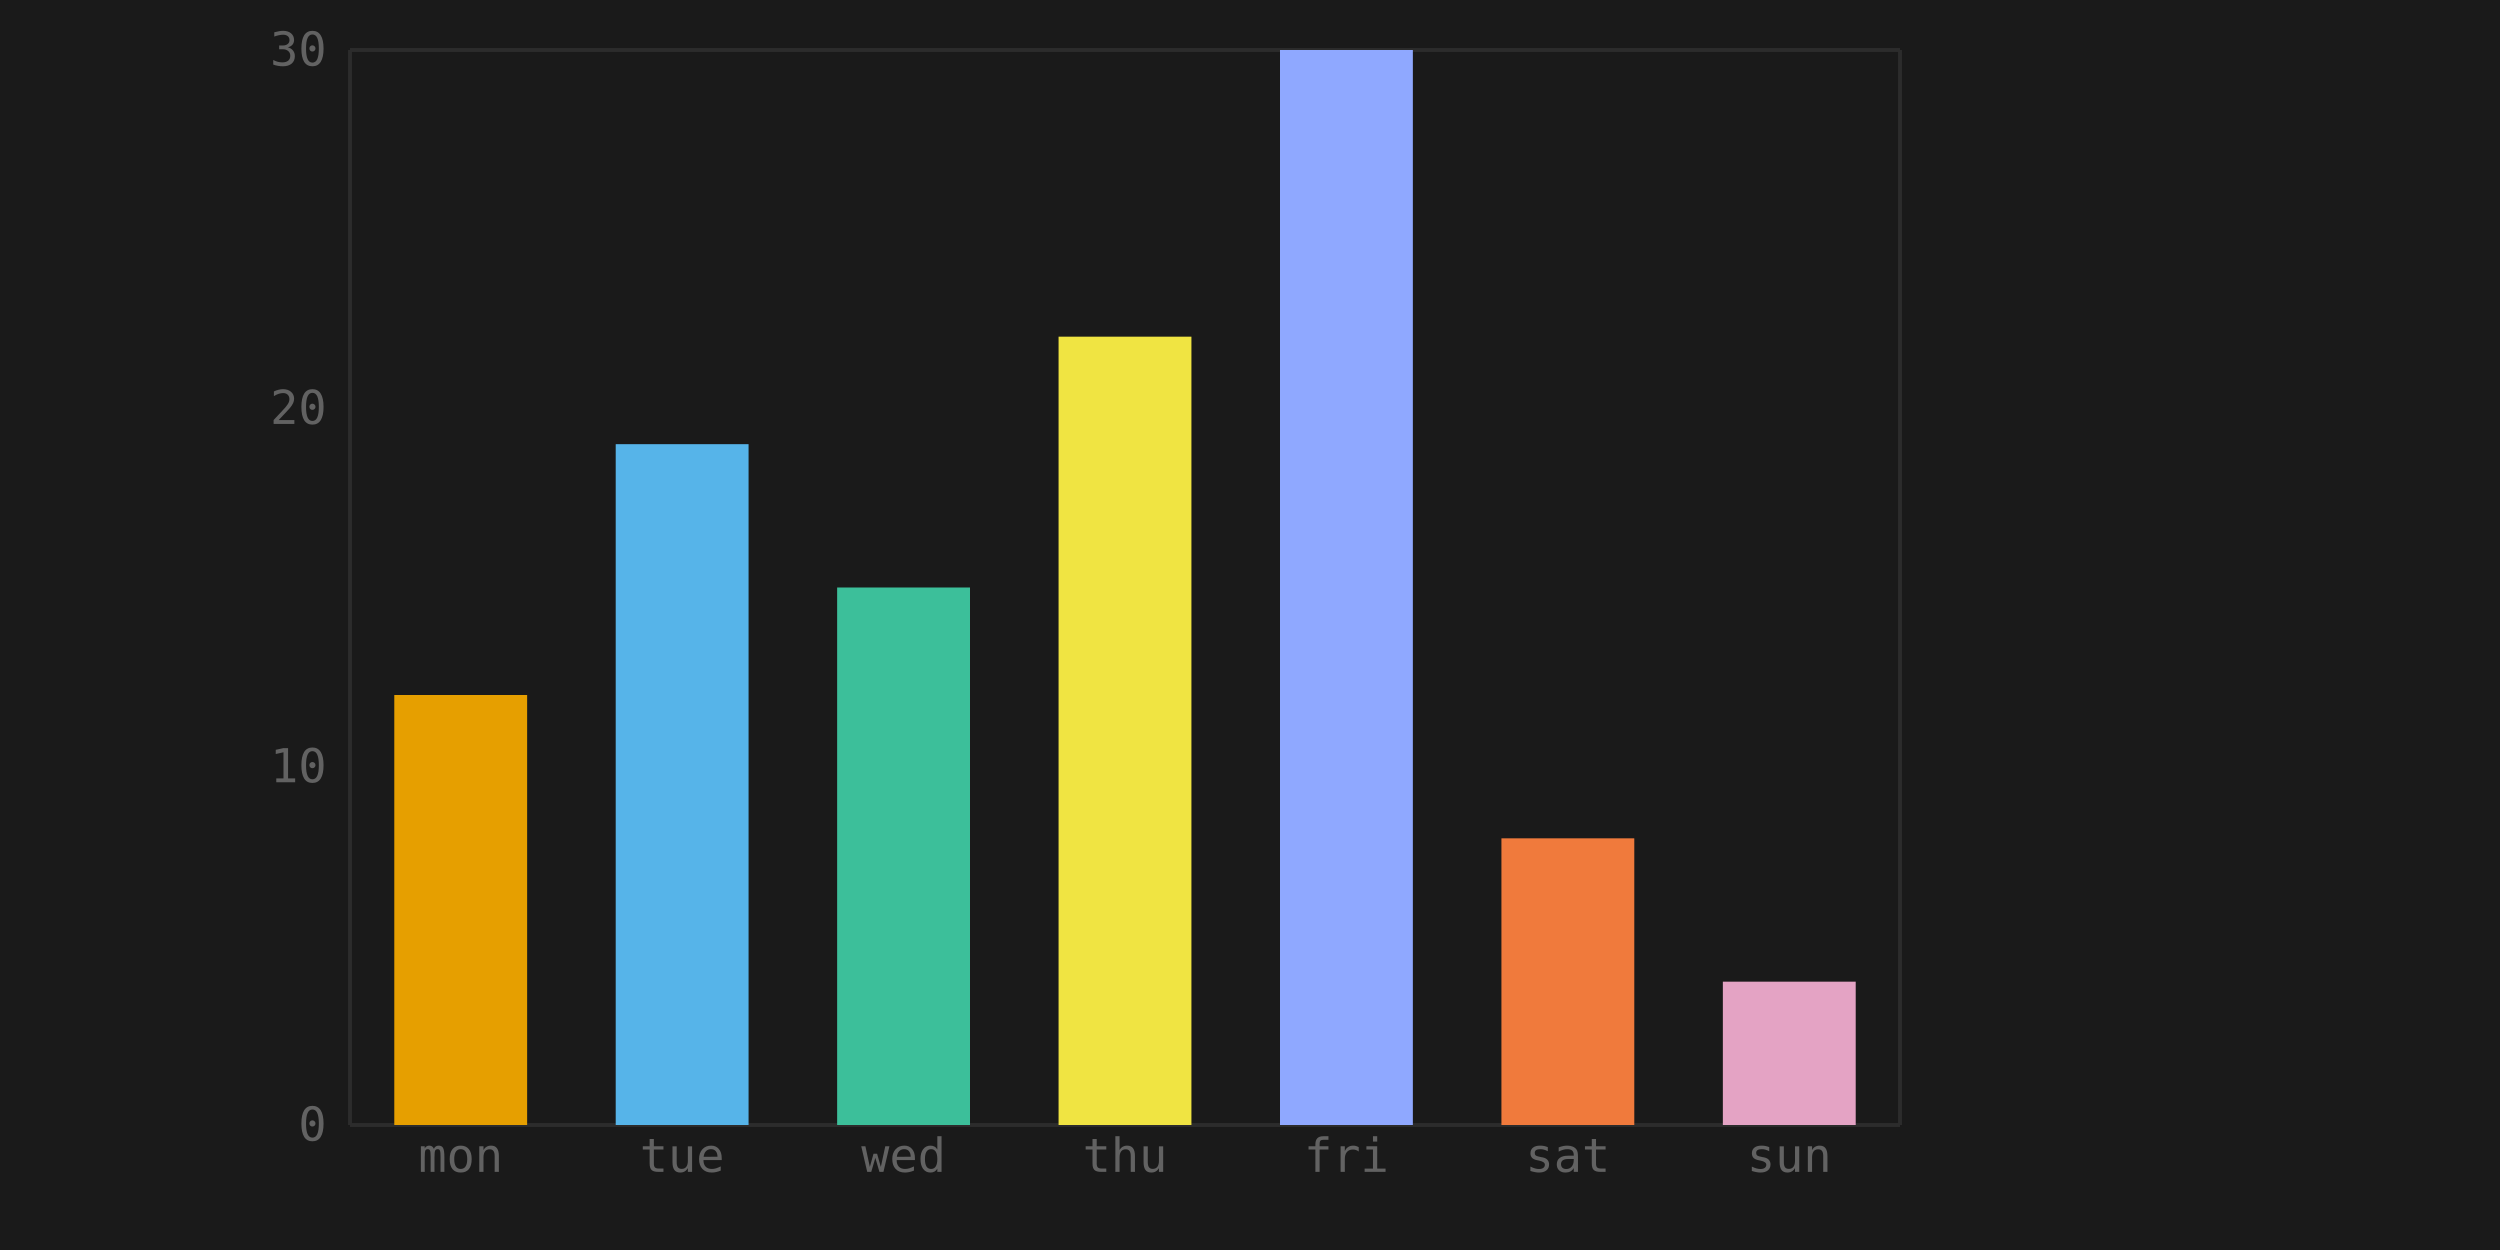
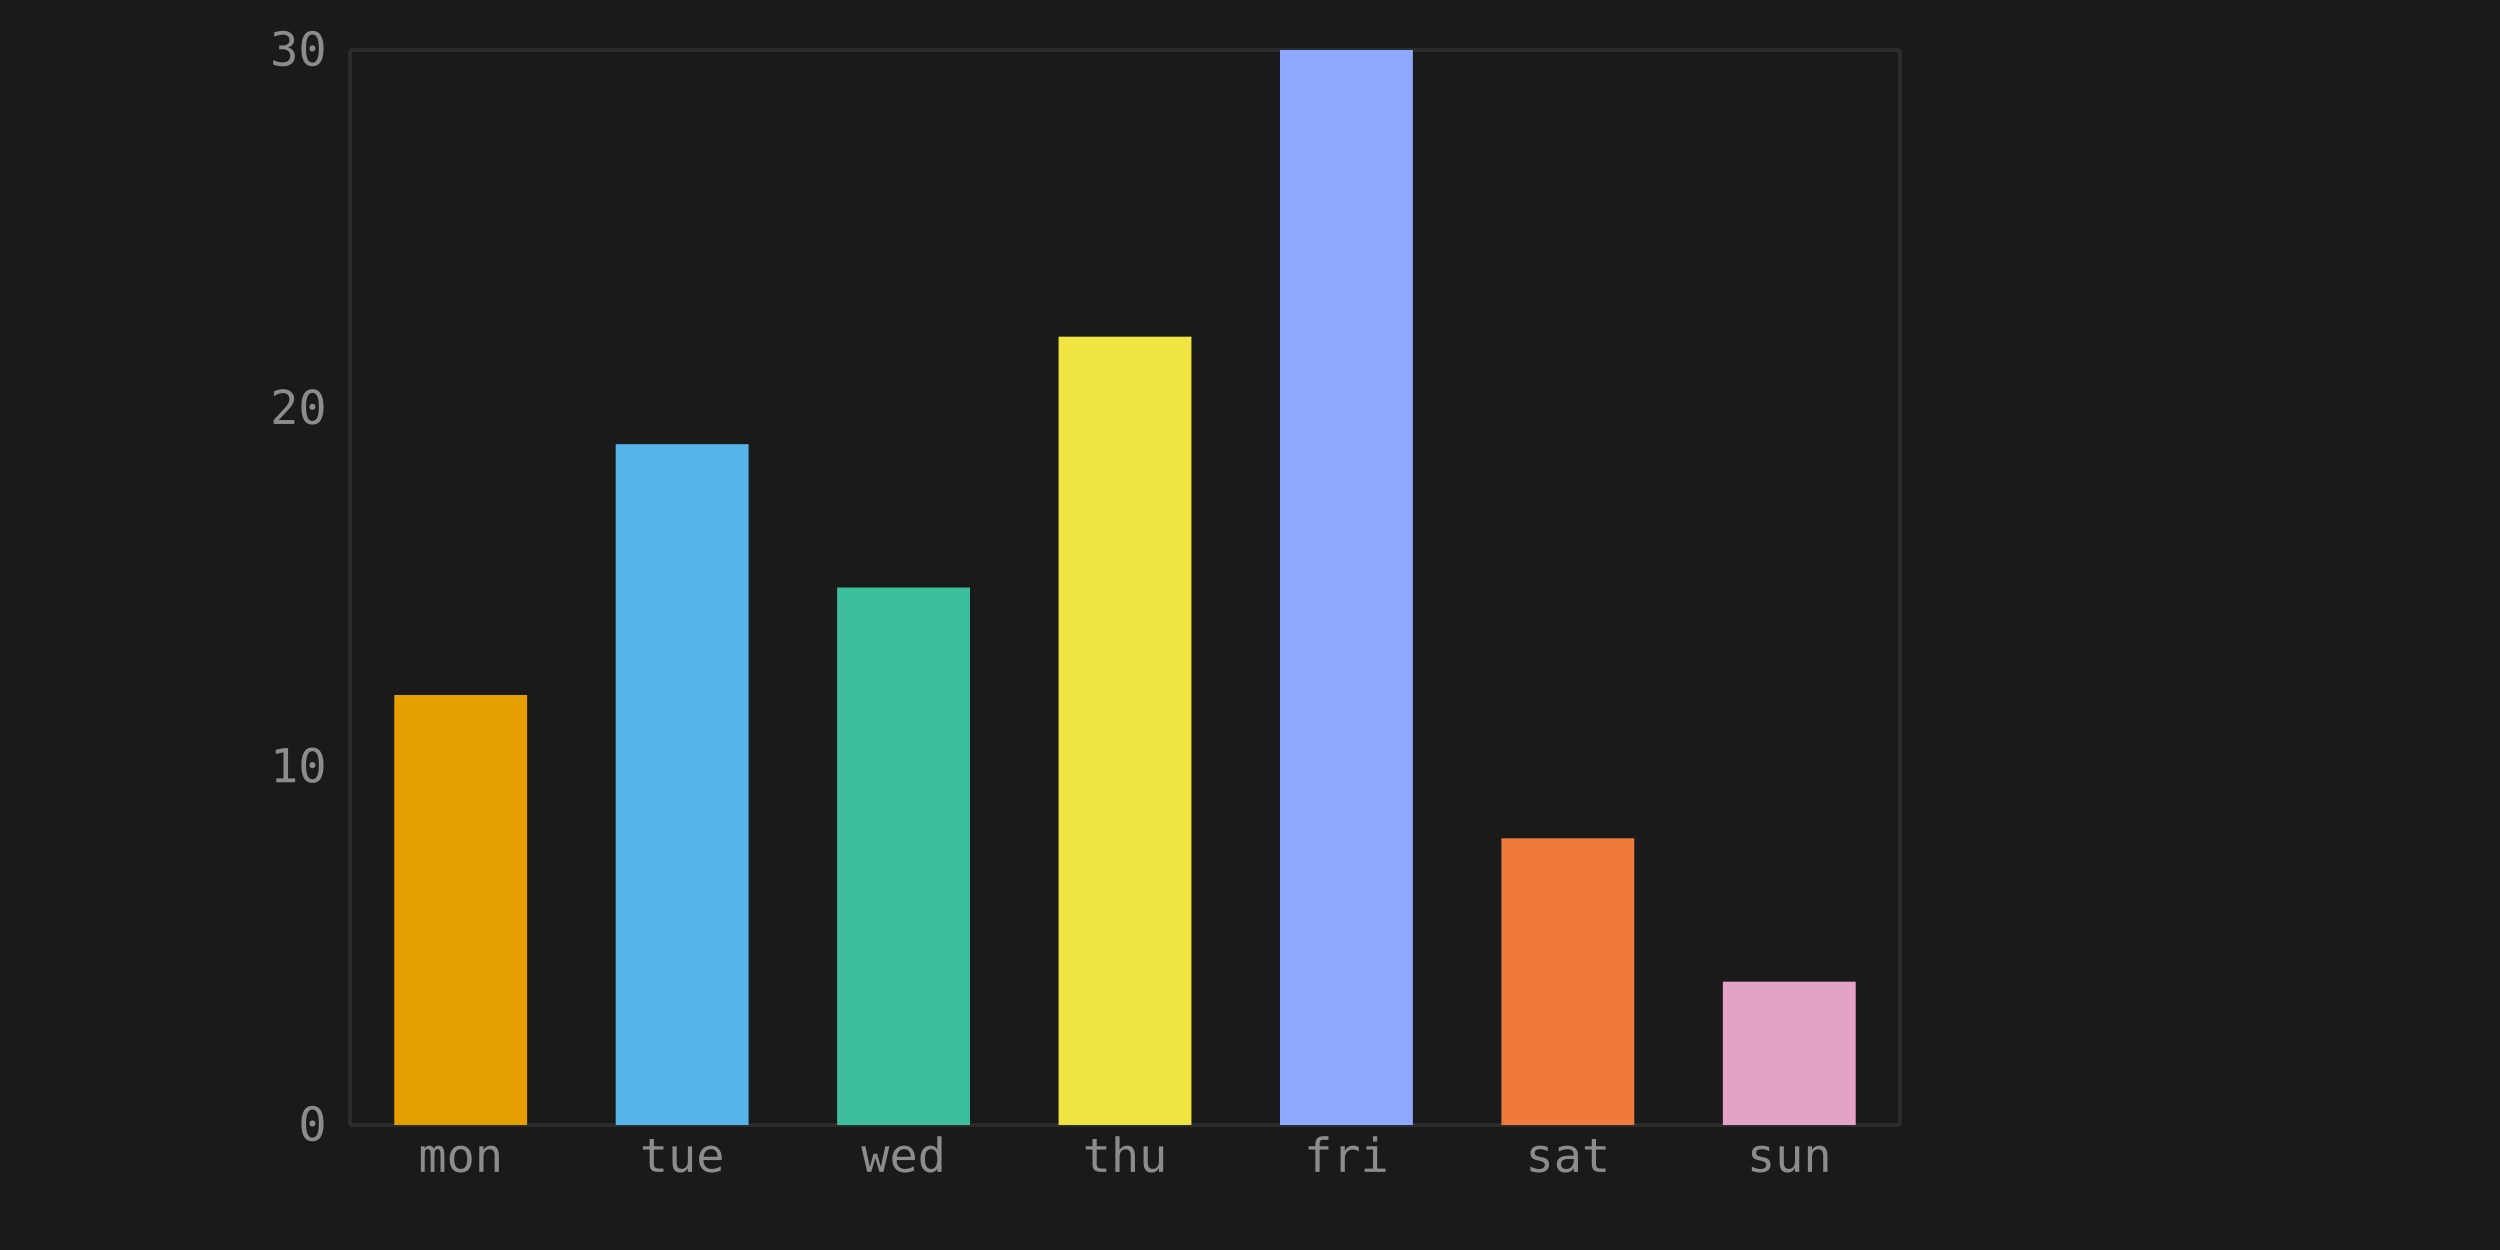
<svg xmlns="http://www.w3.org/2000/svg" viewBox="0 0 640 320" width="640" height="320">
  <rect width="100%" height="100%" fill="#1a1a1a" />
  <line x1="89.6" y1="12.8" x2="89.6" y2="288" stroke="#2c2c2c" stroke-width="1" />
  <line x1="89.6" y1="288" x2="486.4" y2="288" stroke="#2c2c2c" stroke-width="1" />
  <line x1="486.4" y1="12.8" x2="486.4" y2="288" stroke="#2c2c2c" stroke-width="1" />
  <line x1="89.6" y1="12.8" x2="486.4" y2="12.8" stroke="#2c2c2c" stroke-width="1" />
-   <text x="83.6" y="292" text-anchor="end" font-size="12" font-family="monospace" fill="#626262">0</text>
-   <text x="83.6" y="200.267" text-anchor="end" font-size="12" font-family="monospace" fill="#626262">10</text>
-   <text x="83.6" y="108.533" text-anchor="end" font-size="12" font-family="monospace" fill="#626262">20</text>
-   <text x="83.6" y="16.8" text-anchor="end" font-size="12" font-family="monospace" fill="#626262">30</text>
-   <text x="117.943" y="300" text-anchor="middle" font-size="12" font-family="monospace" fill="#626262">mon</text>
-   <text x="174.629" y="300" text-anchor="middle" font-size="12" font-family="monospace" fill="#626262">tue</text>
-   <text x="231.314" y="300" text-anchor="middle" font-size="12" font-family="monospace" fill="#626262">wed</text>
-   <text x="288" y="300" text-anchor="middle" font-size="12" font-family="monospace" fill="#626262">thu</text>
-   <text x="344.686" y="300" text-anchor="middle" font-size="12" font-family="monospace" fill="#626262">fri</text>
-   <text x="401.371" y="300" text-anchor="middle" font-size="12" font-family="monospace" fill="#626262">sat</text>
-   <text x="458.057" y="300" text-anchor="middle" font-size="12" font-family="monospace" fill="#626262">sun</text>
+   <text x="83.6" y="292" text-anchor="end" font-size="12" font-family="monospace" fill="#8c8c8c">0</text>
+   <text x="83.6" y="200.267" text-anchor="end" font-size="12" font-family="monospace" fill="#8c8c8c">10</text>
+   <text x="83.6" y="108.533" text-anchor="end" font-size="12" font-family="monospace" fill="#8c8c8c">20</text>
+   <text x="83.6" y="16.8" text-anchor="end" font-size="12" font-family="monospace" fill="#8c8c8c">30</text>
+   <text x="117.943" y="300" text-anchor="middle" font-size="12" font-family="monospace" fill="#8c8c8c">mon</text>
+   <text x="174.629" y="300" text-anchor="middle" font-size="12" font-family="monospace" fill="#8c8c8c">tue</text>
+   <text x="231.314" y="300" text-anchor="middle" font-size="12" font-family="monospace" fill="#8c8c8c">wed</text>
+   <text x="288" y="300" text-anchor="middle" font-size="12" font-family="monospace" fill="#8c8c8c">thu</text>
+   <text x="344.686" y="300" text-anchor="middle" font-size="12" font-family="monospace" fill="#8c8c8c">fri</text>
+   <text x="401.371" y="300" text-anchor="middle" font-size="12" font-family="monospace" fill="#8c8c8c">sat</text>
+   <text x="458.057" y="300" text-anchor="middle" font-size="12" font-family="monospace" fill="#8c8c8c">sun</text>
  <rect x="100.937" y="177.92" width="34.011" height="110.08" fill="#e69f00" />
  <rect x="157.623" y="113.707" width="34.011" height="174.293" fill="#56b4e9" />
  <rect x="214.309" y="150.4" width="34.011" height="137.6" fill="#3cbf9a" />
  <rect x="270.994" y="86.187" width="34.011" height="201.813" fill="#f0e442" />
  <rect x="327.68" y="12.8" width="34.011" height="275.2" fill="#8fa8ff" />
  <rect x="384.366" y="214.613" width="34.011" height="73.387" fill="#f07a3c" />
  <rect x="441.051" y="251.307" width="34.011" height="36.693" fill="#e4a3c4" />
</svg>
